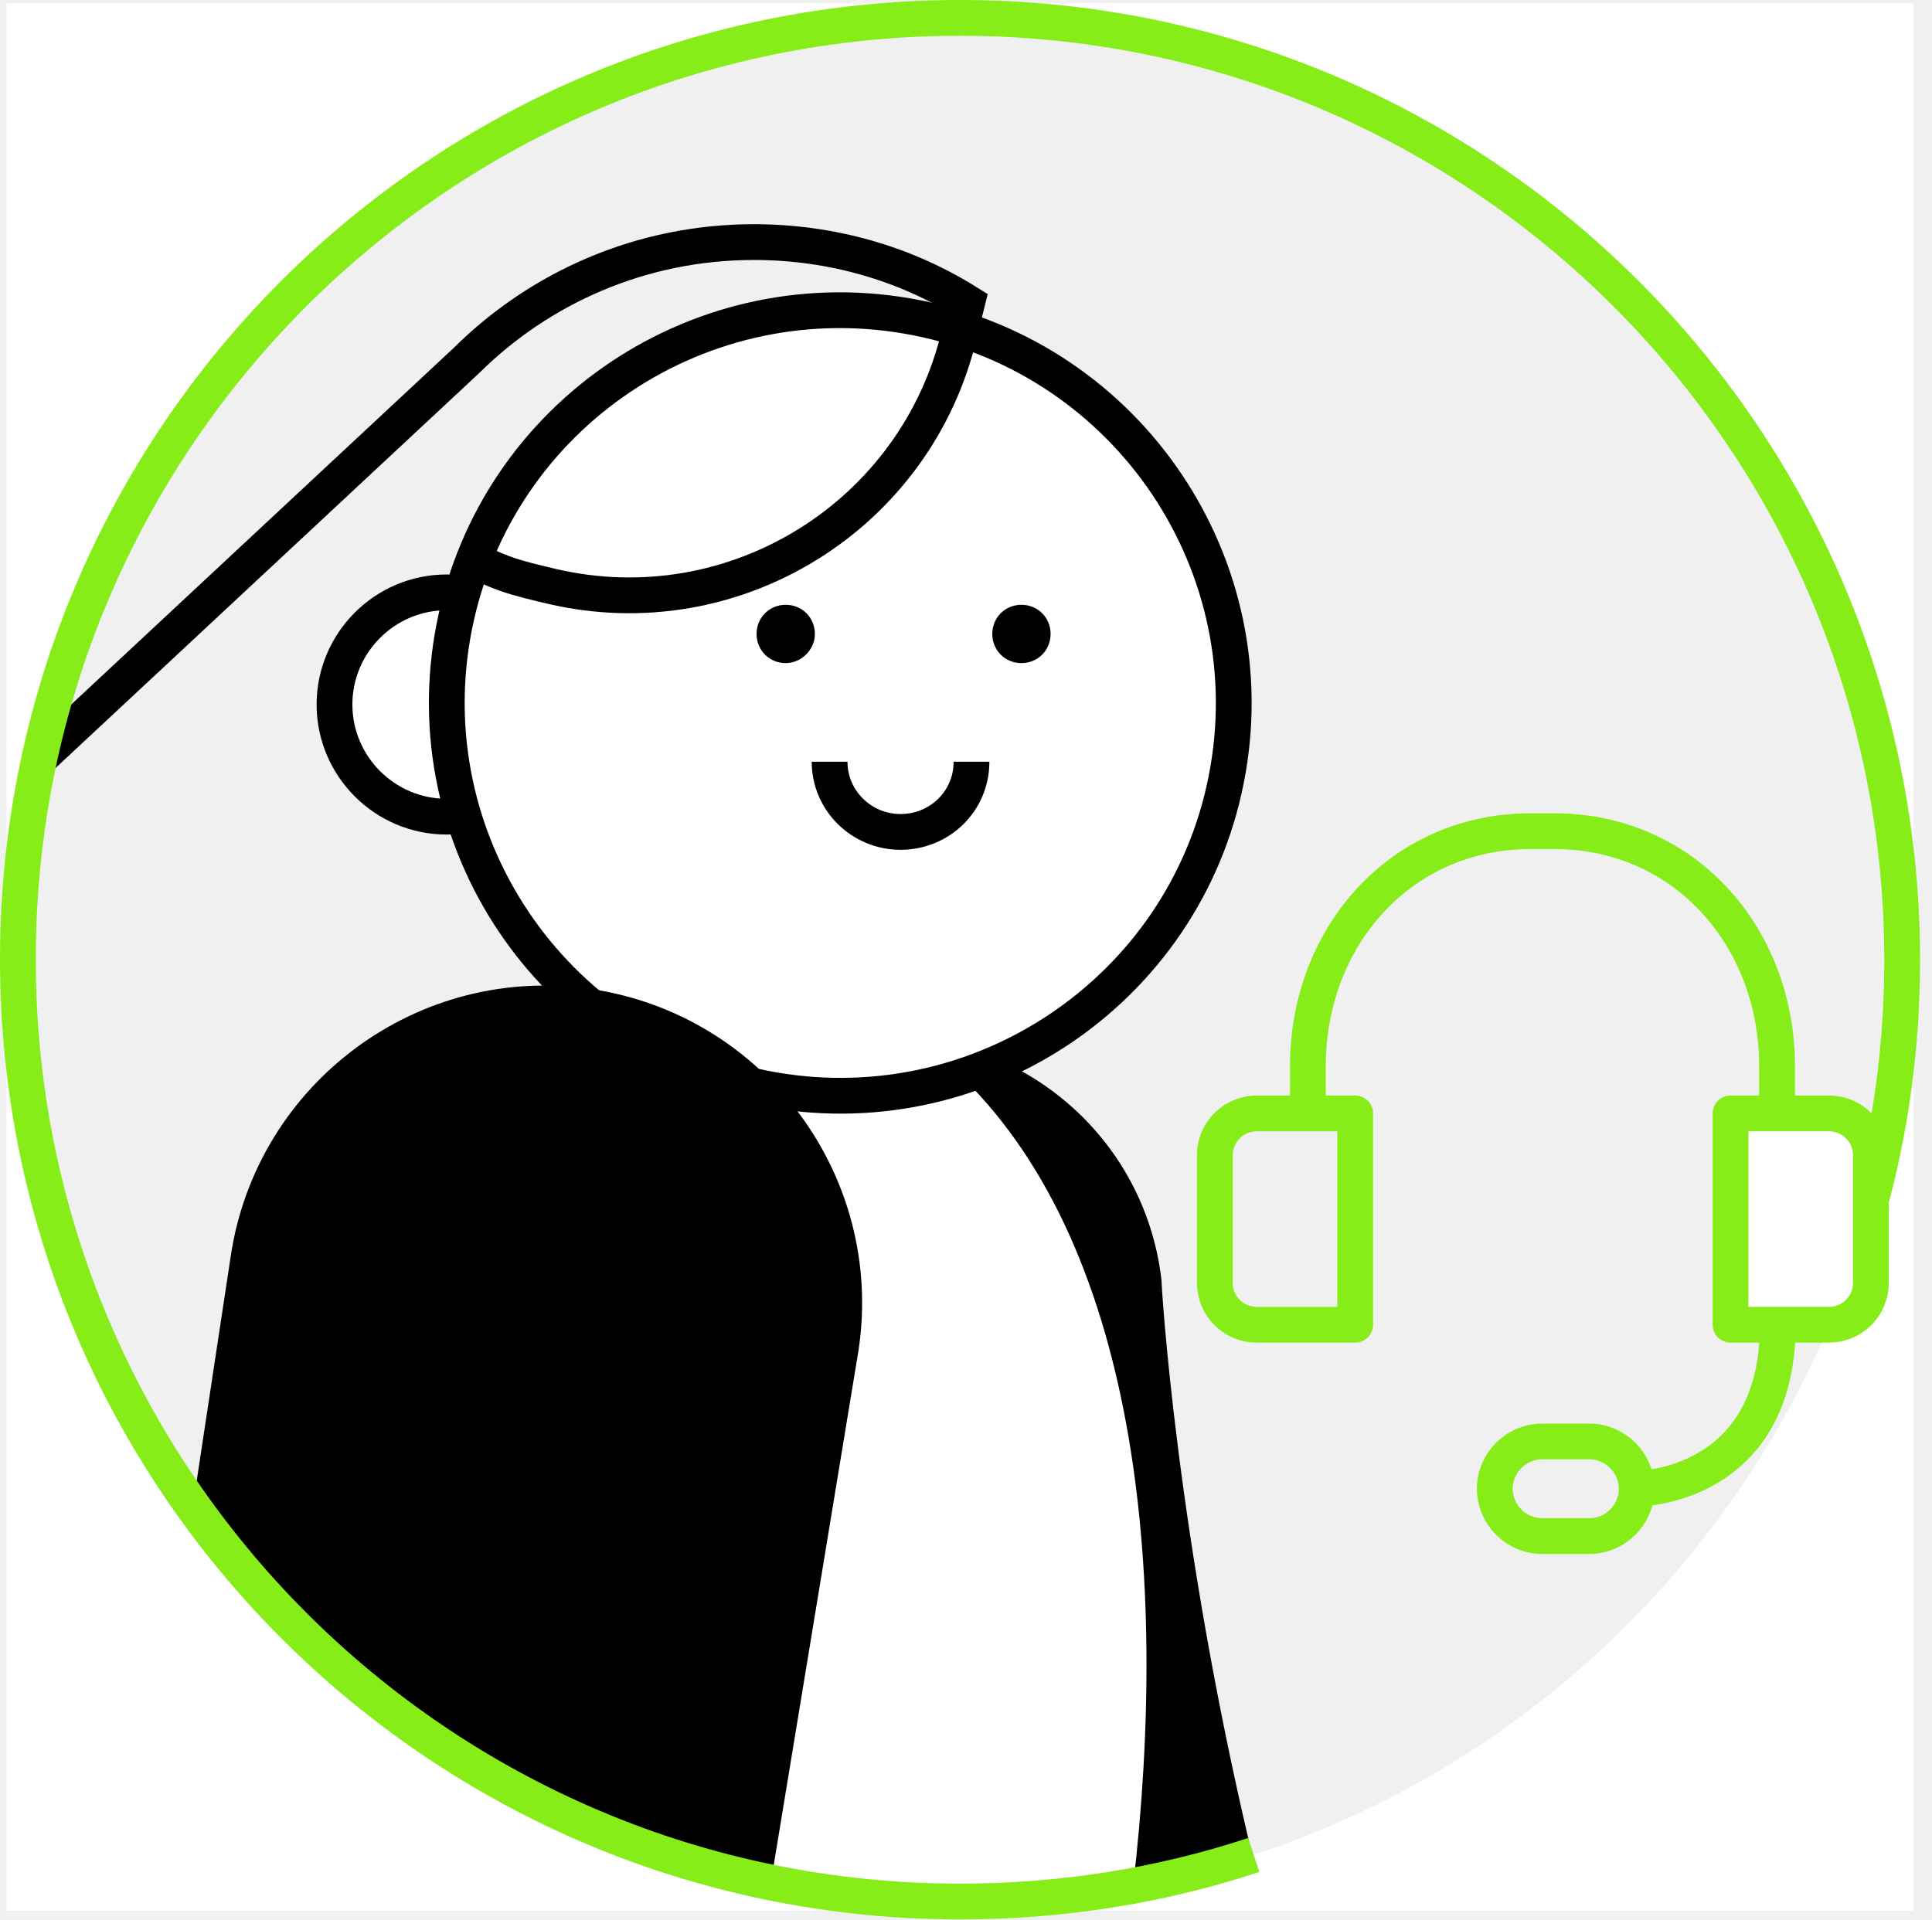
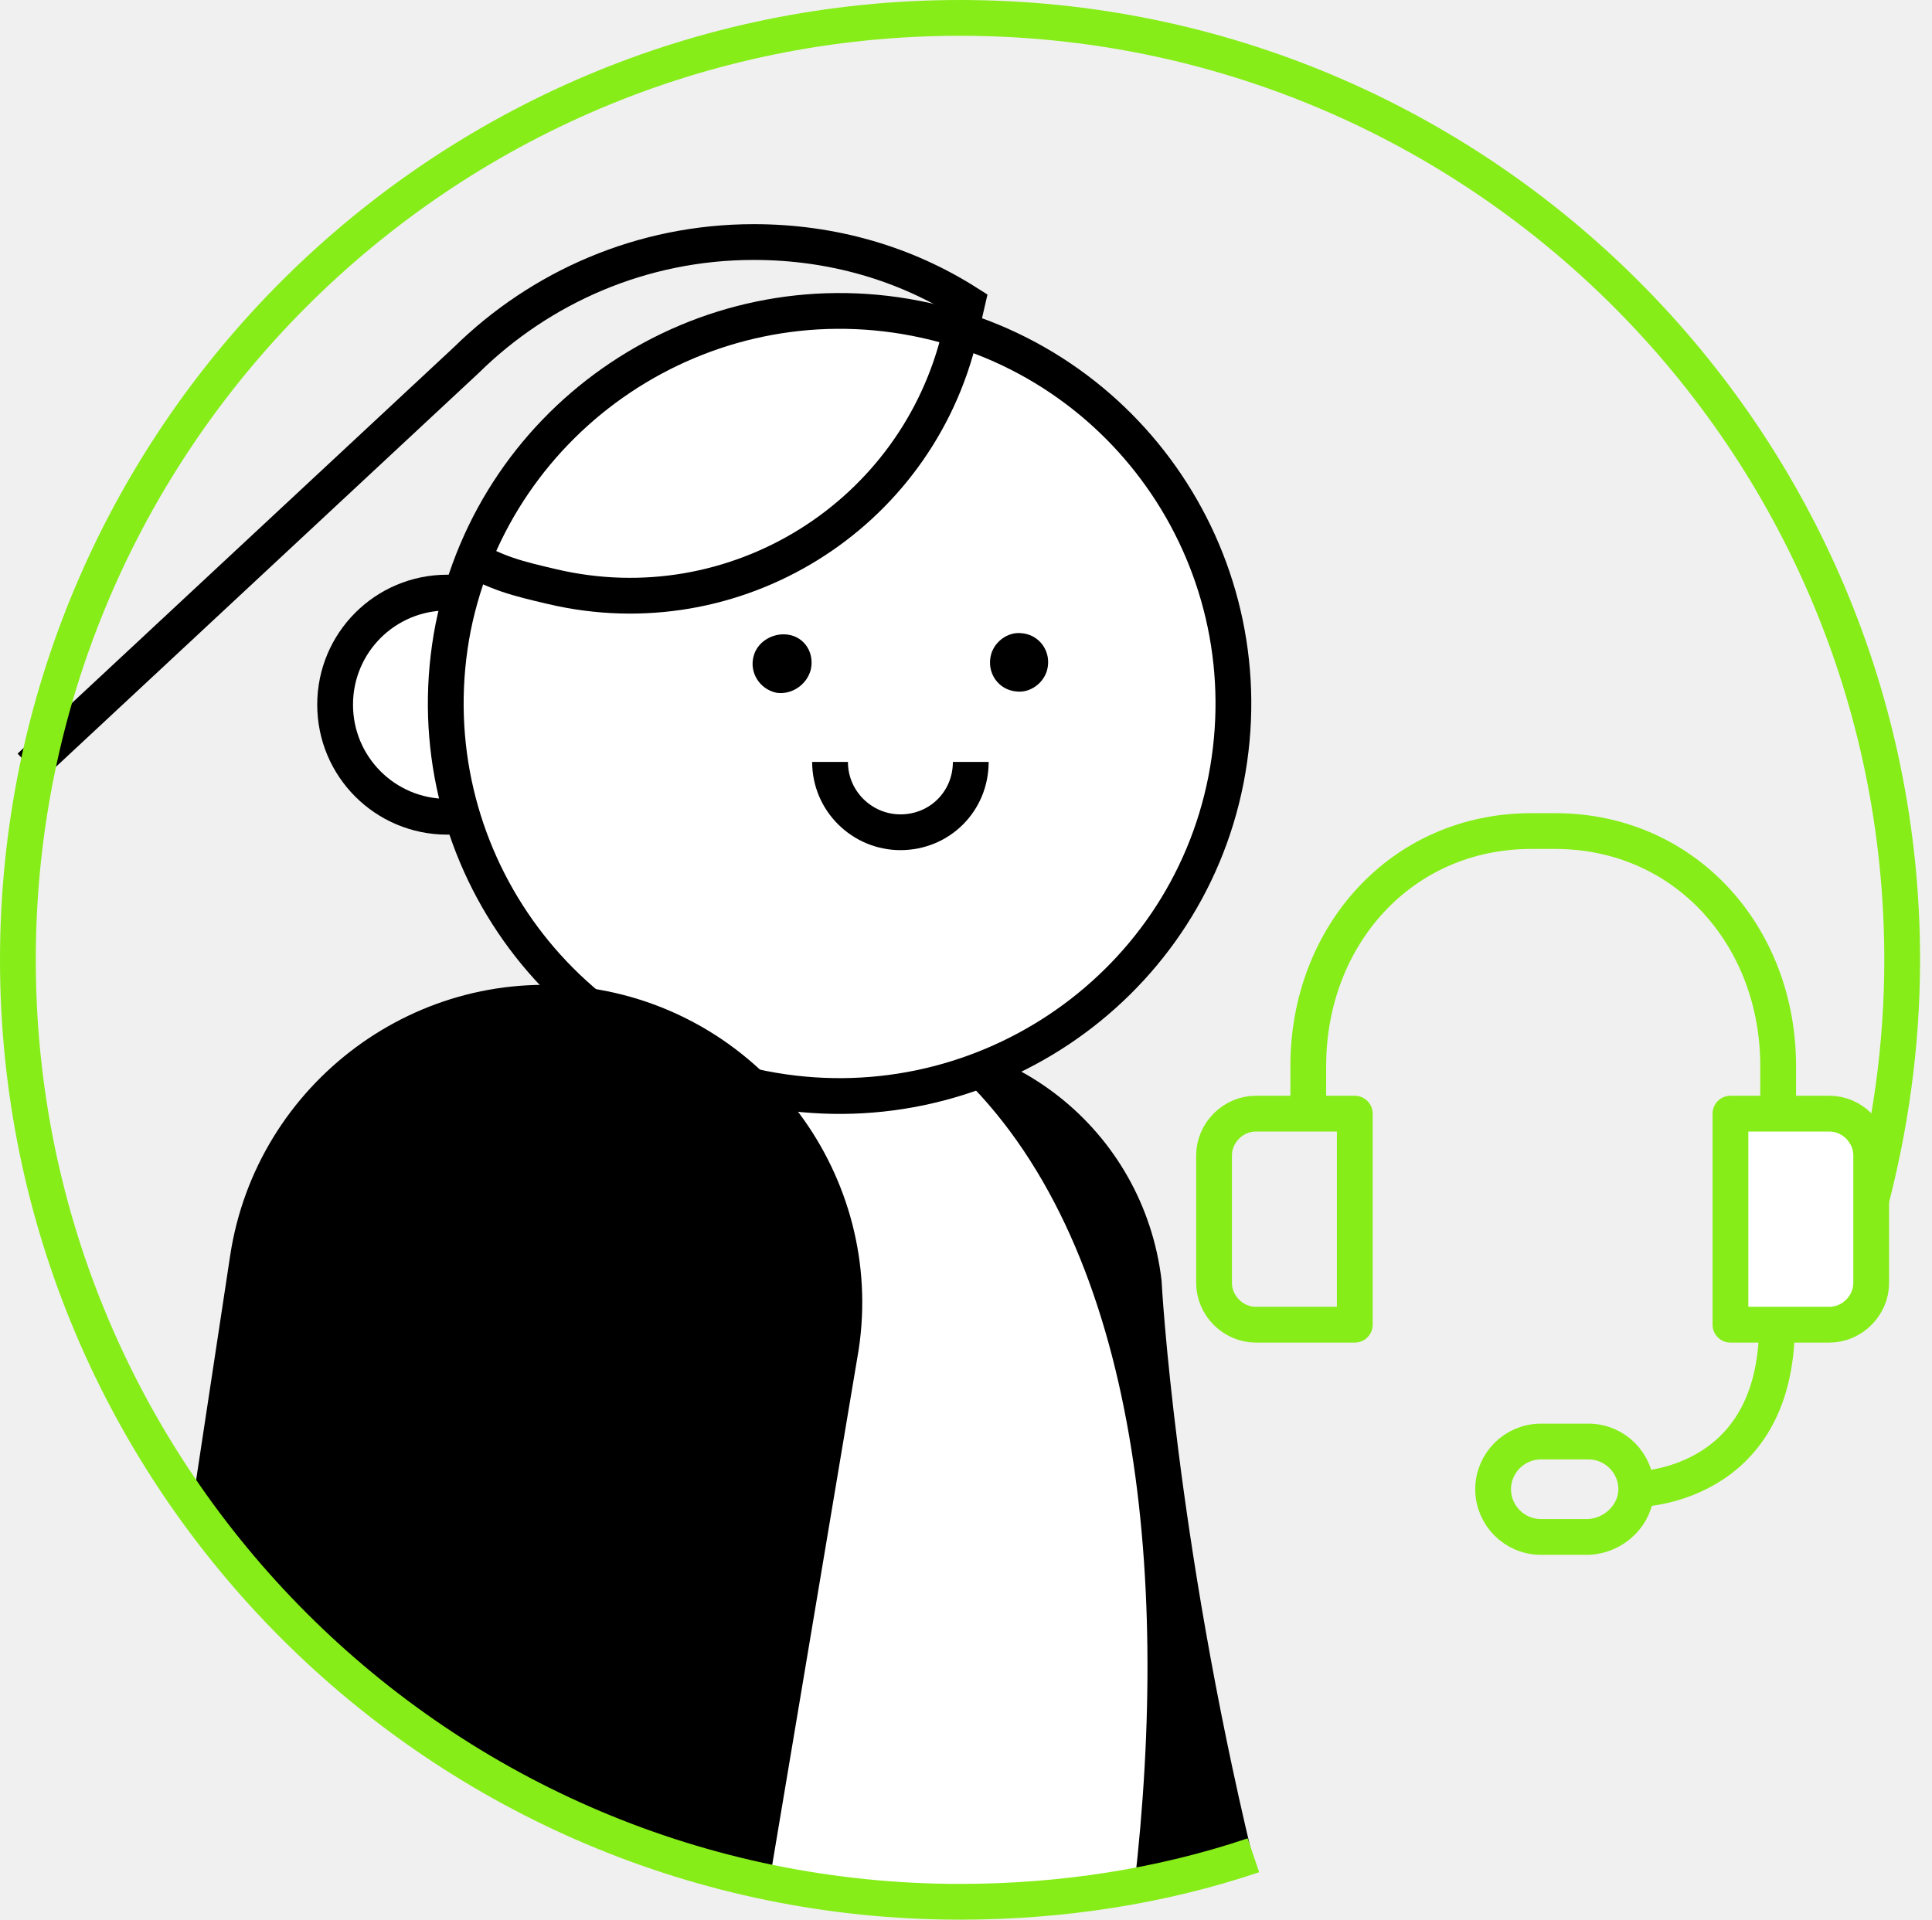
- <svg xmlns="http://www.w3.org/2000/svg" width="162" height="161" fill="none" viewBox="0 0 162 161">
-   <path fill="#000" d="M104.999 155.575c-6.396-26.746-7.612-47.86-7.612-48.244-1.471-12.67-12.921-21.69-25.587-20.22-12.665 1.472-23.603 34.296-22.132 46.965.384 3.327 58.657 35.383 55.331 21.499z" />
-   <path fill="#fff" d="M33.293 159.477l-2.815-41.525c-3.134-16.956 8.06-33.272 25.011-36.471 10.619-1.984 18.358.384 25.65 7.23 15.737 14.716 18.487 42.933 15.353 69.743" />
-   <path stroke="#000" stroke-miterlimit="10" stroke-width="3" d="M33.293 159.477l-2.815-41.525c-3.134-16.956 8.06-33.272 25.011-36.471 10.619-1.984 18.358.384 25.65 7.23 15.737 14.716 18.487 42.933 15.353 69.743" />
-   <path fill="#fff" stroke="#000" stroke-miterlimit="10" stroke-width="3" d="M46.854 59.087c0-5.183-4.222-9.406-9.403-9.406-5.182 0-9.403 4.223-9.403 9.406 0 5.182 4.221 9.405 9.403 9.405 5.181 0 9.403-4.223 9.403-9.405z" />
-   <path stroke="#000" stroke-miterlimit="10" stroke-width="3" d="M41.8 62.03c-.127 1.471-.127 2.943-.063 4.478" />
-   <path fill="#fff" stroke="#000" stroke-miterlimit="10" stroke-width="3" d="M102.824 65.357c3.519-17.852-8.123-35.191-25.97-38.71-17.91-3.52-35.245 8.062-38.764 25.913-3.518 17.852 8.124 35.191 25.97 38.71 17.847 3.52 35.246-8.061 38.764-25.913z" />
-   <path fill="#000" d="M68.282 53.648c.256-1.343-.575-2.623-1.918-2.879-1.344-.256-2.623.576-2.879 1.92-.256 1.343.576 2.623 1.919 2.879 1.28.256 2.559-.576 2.879-1.92zM88.048 53.648c.256-1.343-.575-2.623-1.919-2.879-1.343-.256-2.622.576-2.878 1.92-.256 1.343.575 2.623 1.919 2.879 1.343.256 2.622-.576 2.878-1.92zM27.792 151.288c-8.06-6.591-2.367-3.775-3.71-3.967-14.52-2.176-10.107-6.335-7.932-20.859l3.198-21.115c2.175-14.524 15.736-24.57 30.256-22.394 14.52 2.175 24.564 15.74 22.389 30.264l-7.356 44.661s-23.86-6.59-36.845-6.59z" />
-   <path fill="#fff" d="M69.562 63.886c0 3.263 2.686 5.886 5.948 5.886 3.263 0 5.95-2.559 5.95-5.886" />
-   <path stroke="#000" stroke-miterlimit="10" stroke-width="3" d="M69.562 63.886c0 3.263 2.686 5.886 5.948 5.886 3.263 0 5.95-2.559 5.95-5.886M2.528 64.346l36.577-34.105c6.159-6.115 14.664-9.937 24.107-9.937 6.57 0 12.728 1.823 17.89 5.057l-.645 2.587C76.879 43.236 61.57 52.761 46.26 49.175c-2.992-.706-4.634-1.107-7.156-2.636" />
-   <path fill="#fff" d="M.542.285v159.96h159.916V.285H.542zM80.5 159.478c-43.689 0-79.19-35.448-79.19-79.213C1.31 36.5 36.747 1.117 80.5 1.117s79.127 35.447 79.127 79.148c0 43.701-35.438 79.213-79.127 79.213z" />
-   <path stroke="#86ED18" stroke-miterlimit="10" stroke-width="3" d="M105.127 155.575c-7.74 2.559-16.055 3.903-24.627 3.903-43.625 0-78.999-35.383-78.999-79.02C1.501 36.82 36.875 1.5 80.5 1.5c43.625 0 78.999 35.384 78.999 79.02 0 7.23-.96 14.205-2.815 20.859" />
-   <path stroke="#86ED18" stroke-linejoin="round" stroke-miterlimit="10" stroke-width="3" d="M109.668 93.382v-3.967c0-10.878 7.804-19.707 18.679-19.707h1.983c10.874 0 18.678 8.83 18.678 19.707v3.967M137.238 124.862c0-2.175-1.791-3.967-3.966-3.967h-3.966c-2.175 0-3.966 1.792-3.966 3.967s1.791 3.967 3.966 3.967h3.966c2.175 0 3.966-1.792 3.966-3.967zM137.238 124.862s11.834 0 11.834-13.757" />
-   <path stroke="#86ED18" stroke-linejoin="round" stroke-miterlimit="10" stroke-width="3" d="M113.635 111.105h-8.252a3.508 3.508 0 0 1-3.518-3.519V96.901a3.508 3.508 0 0 1 3.518-3.52h8.252v17.724z" />
-   <path fill="#fff" stroke="#86ED18" stroke-linejoin="round" stroke-miterlimit="10" stroke-width="3" d="M145.106 111.105h8.252a3.508 3.508 0 0 0 3.518-3.519V96.901a3.508 3.508 0 0 0-3.518-3.52h-8.252v17.724z" />
+ <svg xmlns="http://www.w3.org/2000/svg" version="1.1" id="Ebene_1" x="0px" y="0px" viewBox="0 0 162 161" style="enable-background:new 0 0 162 161;" xml:space="preserve">
+   <style type="text/css">
+ 	.st0{fill:#FFFFFF;}
+ 	.st1{fill:none;stroke:#000000;stroke-width:3;stroke-miterlimit:10;}
+ 	.st2{fill:#FFFFFF;stroke:#000000;stroke-width:3;stroke-miterlimit:10;}
+ 	.st3{fill:none;stroke:#86ED18;stroke-width:3;stroke-miterlimit:10;}
+ 	.st4{fill:none;stroke:#86ED18;stroke-width:3;stroke-linejoin:round;stroke-miterlimit:10;}
+ 	.st5{fill:#FFFFFF;stroke:#86ED18;stroke-width:3;stroke-linejoin:round;stroke-miterlimit:10;}
+ </style>
+   <path d="M105,155.6c-6.4-26.7-7.6-47.9-7.6-48.2c-1.5-12.7-12.9-21.7-25.6-20.2c-12.7,1.5-23.6,34.3-22.1,47  C50.1,137.4,107,165,105,155.6L105,155.6z" />
+   <path class="st0" d="M90.6,159.2h-17l-13.6-2.5l-12-4.2L33.3,143l-2.8-25c-3.1-17,8.1-33.3,25-36.5c10.6-2,18.4,0.4,25.7,7.2  c15.7,14.7,18.5,42.9,15.4,69.7L90.6,159.2z" />
+   <path class="st1" d="M30.5,118c-3.1-17,8.1-33.3,25-36.5c10.6-2,18.4,0.4,25.7,7.2c15.7,14.7,18.5,42.9,15.4,69.7" />
+   <path class="st2" d="M46.9,59.1c0-5.2-4.2-9.4-9.4-9.4c-5.2,0-9.4,4.2-9.4,9.4c0,5.2,4.2,9.4,9.4,9.4C42.6,68.5,46.9,64.3,46.9,59.1  z" />
+   <path class="st1" d="M41.8,62c-0.1,1.5-0.1,2.9-0.1,4.5" />
+   <path class="st2" d="M102.8,65.4c3.5-17.9-8.1-35.2-26-38.7c-17.9-3.5-35.2,8.1-38.8,25.9c-3.5,17.9,8.1,35.2,26,38.7  C81.9,94.8,99.3,83.2,102.8,65.4z" />
+   <path class="st0" d="M69.6,63.9c0,3.3,2.7,5.9,5.9,5.9c3.3,0,5.9-2.6,5.9-5.9" />
+   <path class="st1" d="M69.6,63.9c0,3.3,2.7,5.9,5.9,5.9c3.3,0,5.9-2.6,5.9-5.9 M2.5,64.3l36.6-34.1c6.2-6.1,14.7-9.9,24.1-9.9  c6.6,0,12.7,1.8,17.9,5.1l-0.6,2.6c-3.6,15.3-18.9,24.8-34.2,21.2c-3-0.7-4.6-1.1-7.2-2.6" />
+   <g>
+     <path d="M72,113.2c2.2-14.5-7.9-28.1-22.4-30.3c-14.5-2.2-28.1,7.9-30.3,22.4l-3.2,21.1c10,13.9,24.3,24.4,41,29.6   c4.4,1.1,7.4,1.9,7.4,1.9L72,113.2z" />
+     <path class="st0" d="M66.4,50.8c-1.3-0.3-2.6,0.6-2.9,1.9c-0.3,1.3,0.6,2.6,1.9,2.9c1.3,0.3,2.6-0.6,2.9-1.9h0   C68.5,52.3,67.7,51,66.4,50.8z" />
+     <path class="st0" d="M86.1,50.8c-1.3-0.3-2.6,0.6-2.9,1.9c-0.3,1.3,0.6,2.6,1.9,2.9c1.3,0.3,2.6-0.6,2.9-1.9   C88.3,52.3,87.5,51,86.1,50.8z" />
+   </g>
+   <path class="st3" d="M105.1,155.6c-7.7,2.6-16.1,3.9-24.6,3.9c-43.6,0-79-35.4-79-79c0-43.6,35.4-79,79-79s79,35.4,79,79  c0,7.2-1,14.2-2.8,20.9" />
+   <path class="st4" d="M109.7,93.4v-4c0-10.9,7.8-19.7,18.7-19.7h2c10.9,0,18.7,8.8,18.7,19.7v4 M137.2,124.9c0-2.2-1.8-4-4-4h-4  c-2.2,0-4,1.8-4,4s1.8,4,4,4h4C135.4,128.8,137.2,127,137.2,124.9z M137.2,124.9c0,0,11.8,0,11.8-13.8" />
+   <path class="st4" d="M113.6,111.1h-8.3c-1.9,0-3.5-1.6-3.5-3.5c0,0,0,0,0,0V96.9c0-1.9,1.6-3.5,3.5-3.5c0,0,0,0,0,0h8.3V111.1z" />
+   <path class="st5" d="M145.1,111.1h8.3c1.9,0,3.5-1.6,3.5-3.5c0,0,0,0,0,0V96.9c0-1.9-1.6-3.5-3.5-3.5c0,0,0,0,0,0h-8.3V111.1z" />
+   <path d="M68,56.1c0.3-1.5-0.7-2.9-2.3-2.9c-1.1,0-2.2,0.7-2.5,1.8c-0.4,1.4,0.5,2.8,1.9,3.1C66.4,58.3,67.7,57.4,68,56.1L68,56.1z   M87.8,56.2c0.4-1.5-0.6-3-2.2-3.1c-1.1-0.1-2.2,0.7-2.5,1.8c-0.4,1.5,0.6,3,2.2,3.1C86.4,58.1,87.5,57.3,87.8,56.2z" />
</svg>
